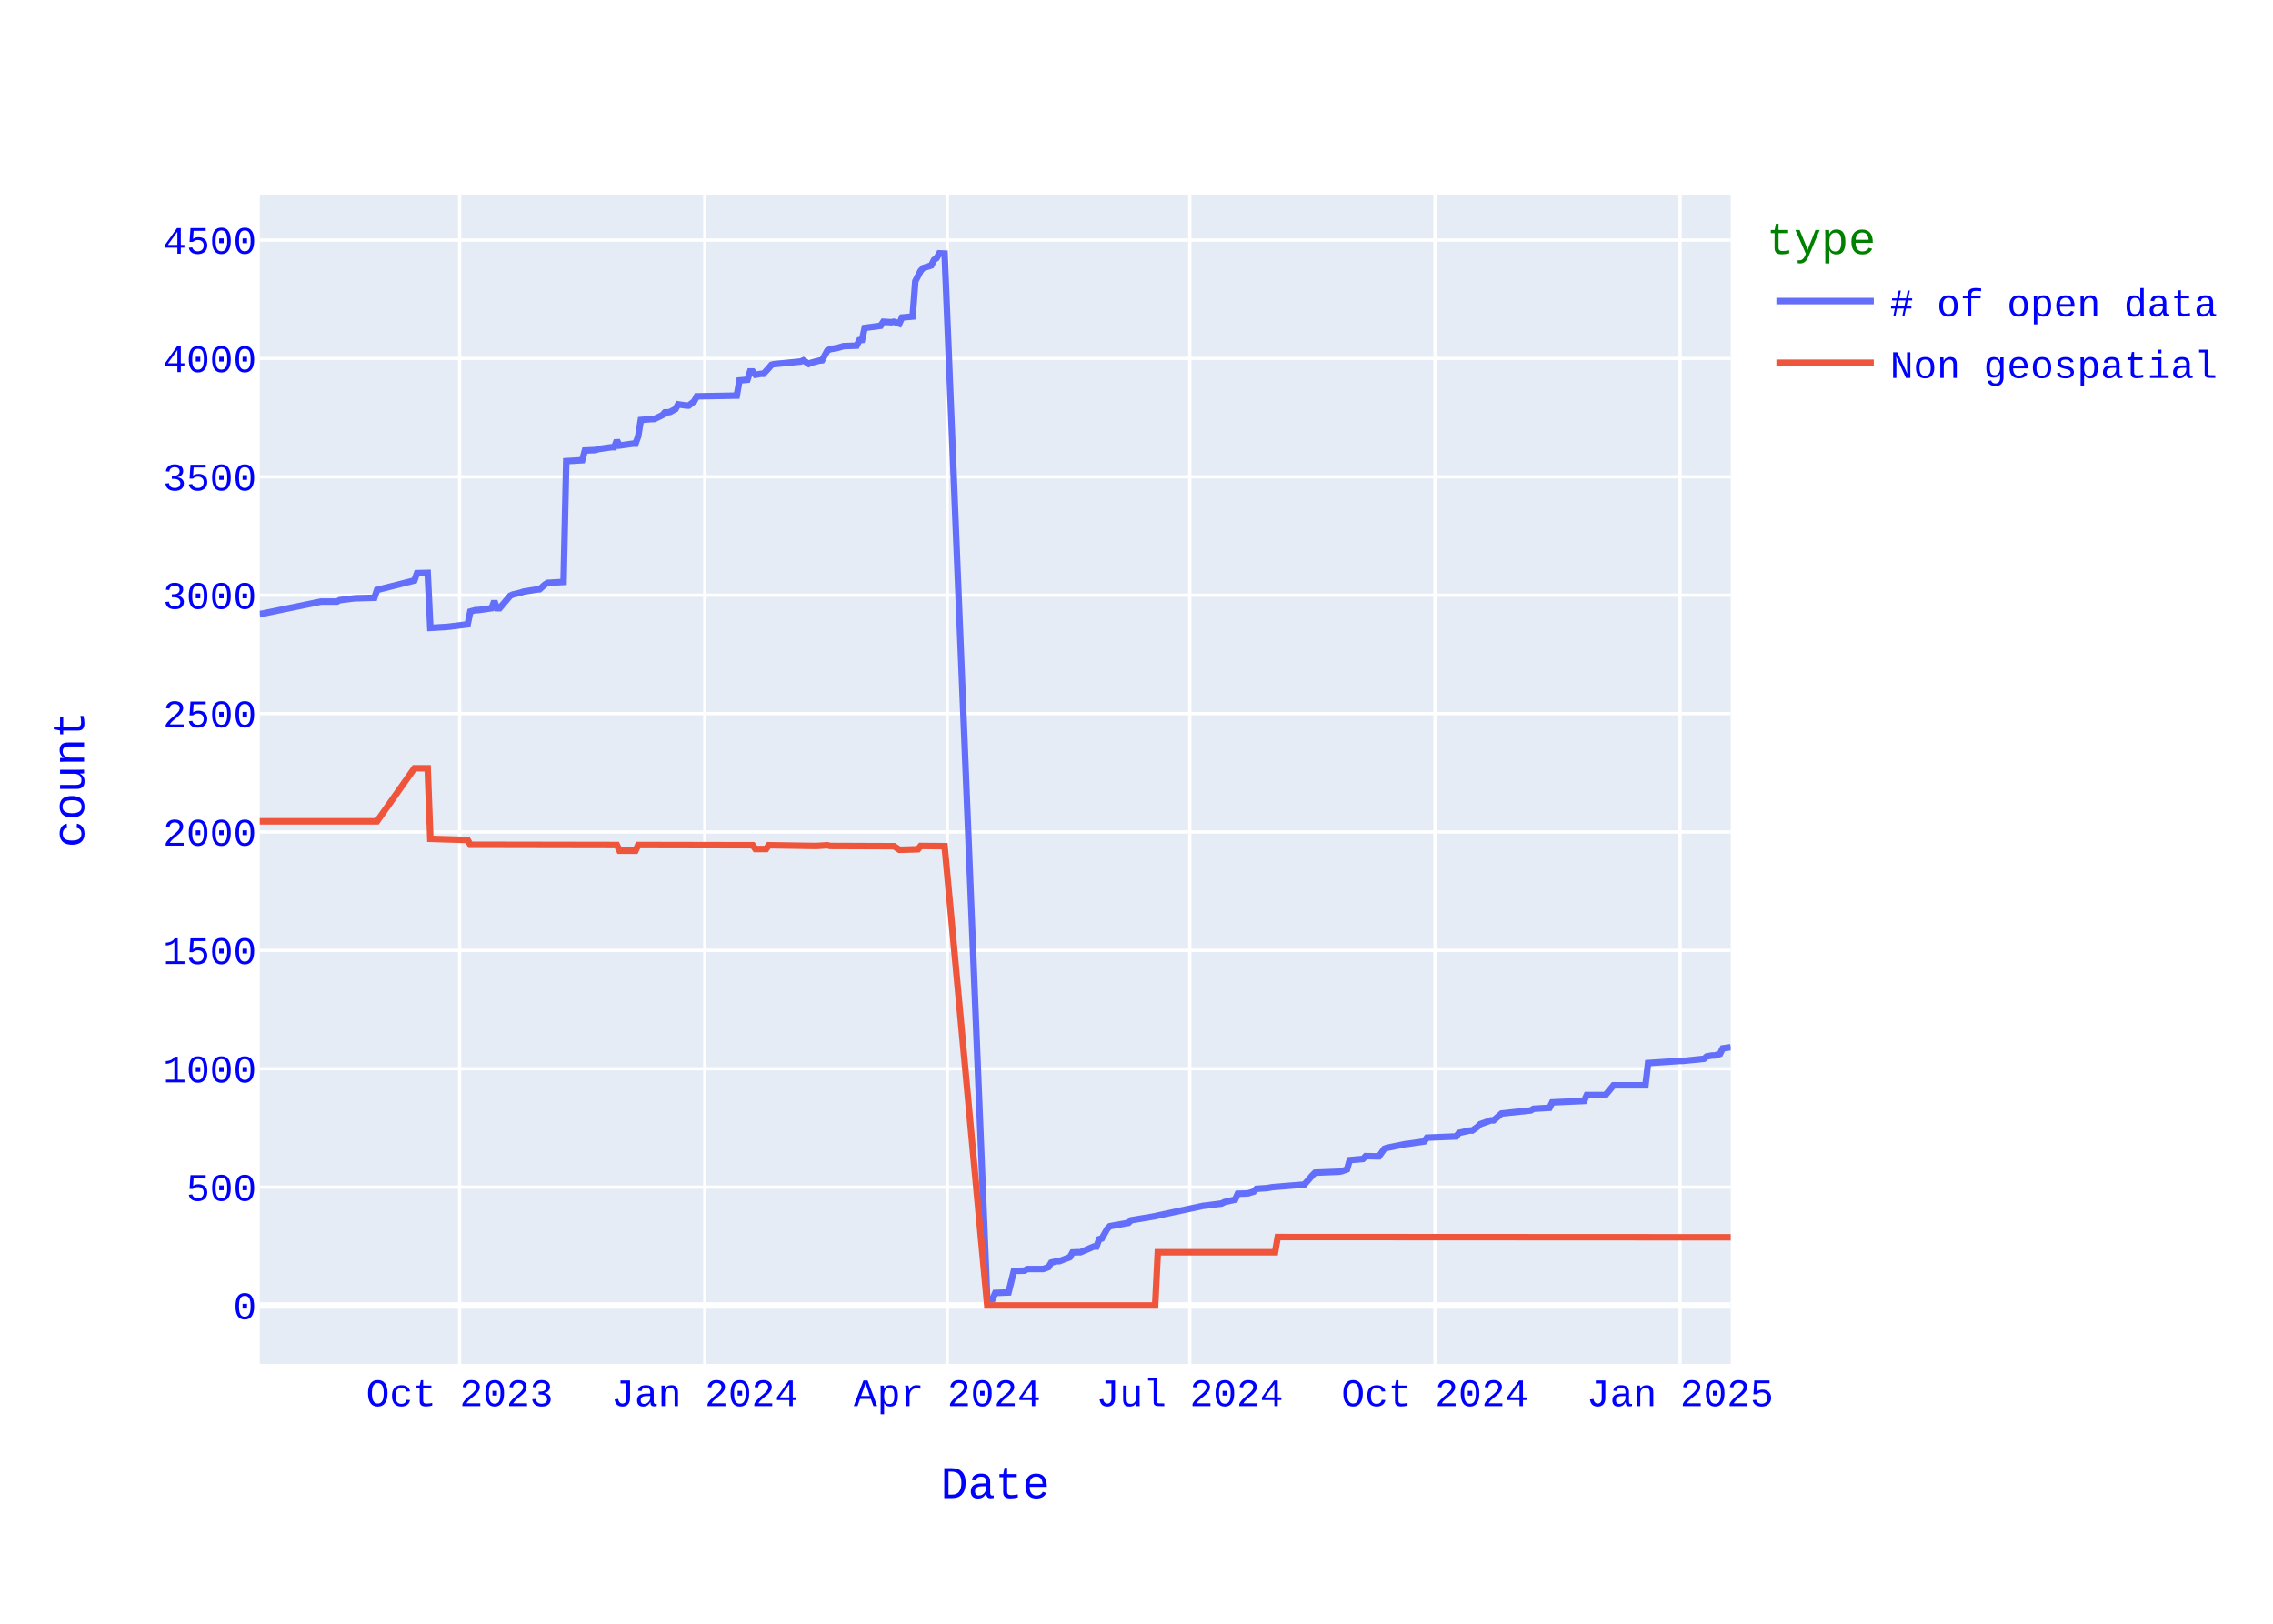
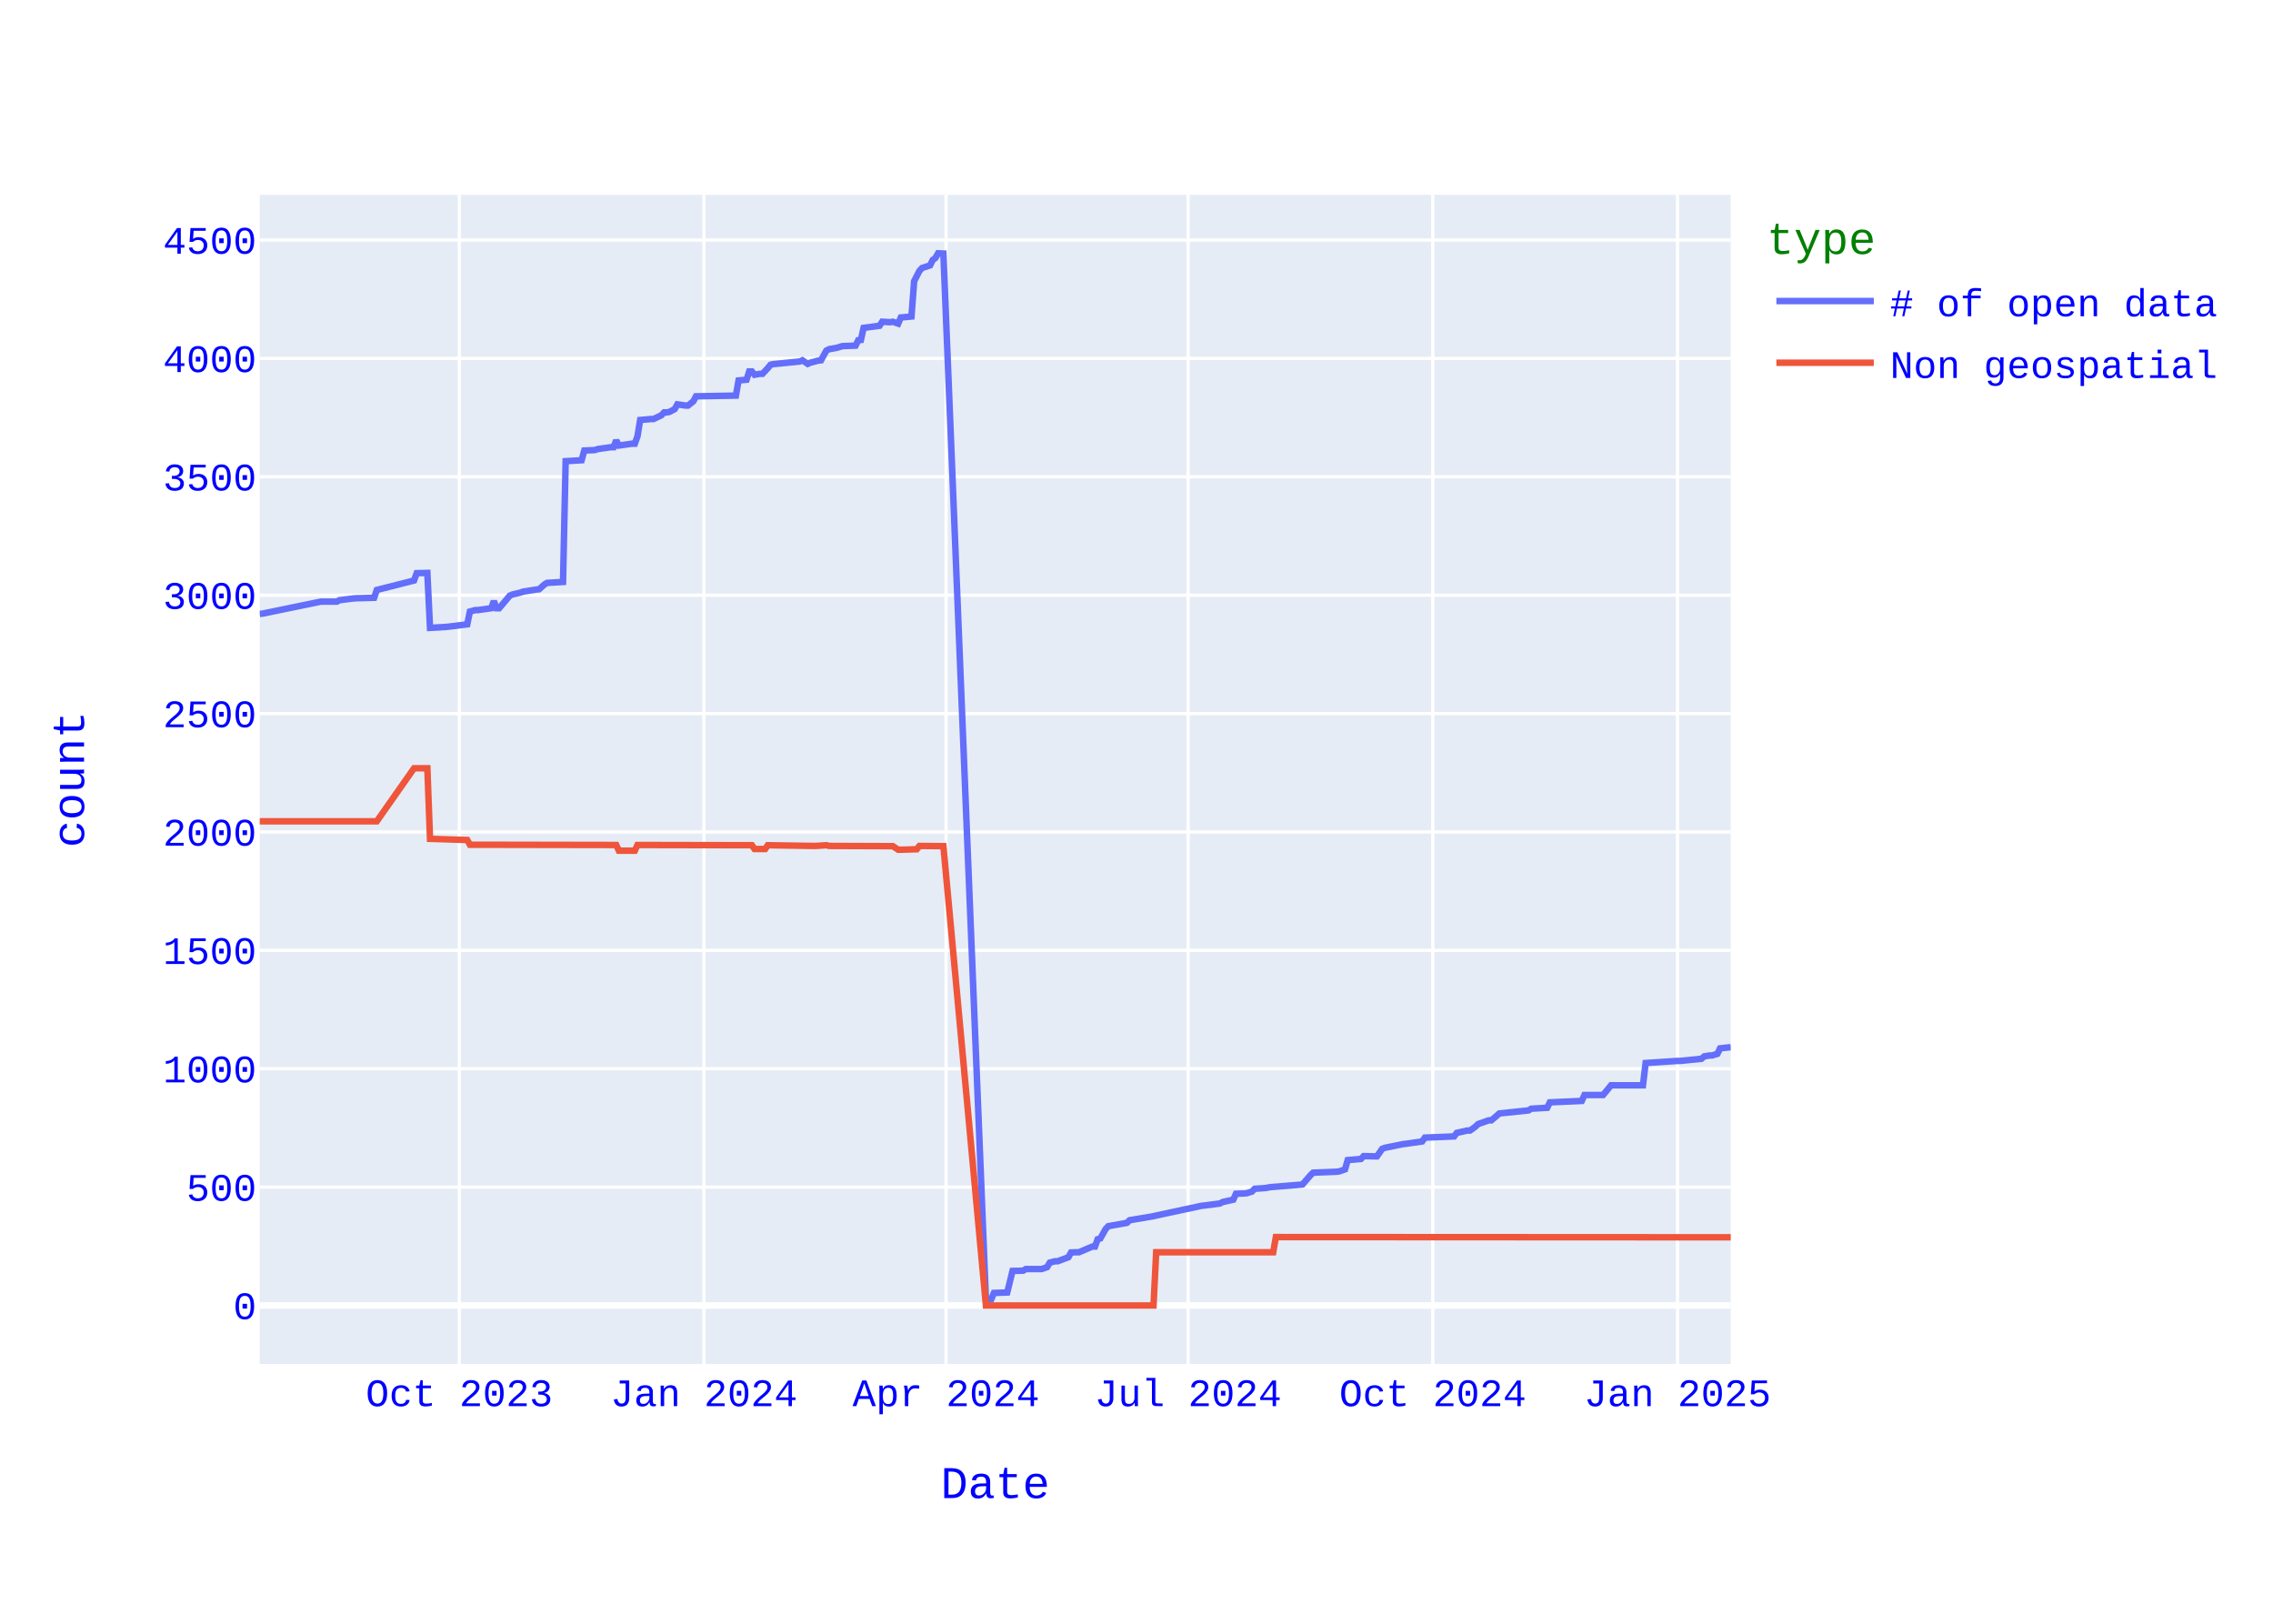
<svg xmlns="http://www.w3.org/2000/svg" class="main-svg" width="700" height="500" style="" viewBox="0 0 700 500">
  <rect x="0" y="0" width="700" height="500" style="fill: rgb(255, 255, 255); fill-opacity: 1;" />
-   <defs id="defs-2315f2">
+   <defs id="defs-8bbd08">
    <g class="clips">
-       <clipPath id="clip2315f2xyplot" class="plotclip">
+       <clipPath id="clip8bbd08xyplot" class="plotclip">
        <rect width="453" height="360" />
      </clipPath>
-       <clipPath class="axesclip" id="clip2315f2x">
+       <clipPath class="axesclip" id="clip8bbd08x">
        <rect x="80" y="0" width="453" height="500" />
      </clipPath>
-       <clipPath class="axesclip" id="clip2315f2y">
+       <clipPath class="axesclip" id="clip8bbd08y">
        <rect x="0" y="60" width="700" height="360" />
      </clipPath>
-       <clipPath class="axesclip" id="clip2315f2xy">
+       <clipPath class="axesclip" id="clip8bbd08xy">
        <rect x="80" y="60" width="453" height="360" />
      </clipPath>
    </g>
    <g class="gradients" />
    <g class="patterns" />
  </defs>
  <g class="bglayer">
    <rect class="bg" x="80" y="60" width="453" height="360" style="fill: rgb(229, 236, 246); fill-opacity: 1; stroke-width: 0;" />
  </g>
  <g class="layer-below">
    <g class="imagelayer" />
    <g class="shapelayer" />
  </g>
  <g class="cartesianlayer">
    <g class="subplot xy">
      <g class="layer-subplot">
        <g class="shapelayer" />
        <g class="imagelayer" />
      </g>
      <g class="minor-gridlayer">
        <g class="x" />
        <g class="y" />
      </g>
      <g class="gridlayer">
        <g class="x">
-           <path class="xgrid crisp" transform="translate(141.55,0)" d="M0,60v360" style="stroke: rgb(255, 255, 255); stroke-opacity: 1; stroke-width: 1px;" />
-           <path class="xgrid crisp" transform="translate(217.05,0)" d="M0,60v360" style="stroke: rgb(255, 255, 255); stroke-opacity: 1; stroke-width: 1px;" />
-           <path class="xgrid crisp" transform="translate(291.73,0)" d="M0,60v360" style="stroke: rgb(255, 255, 255); stroke-opacity: 1; stroke-width: 1px;" />
-           <path class="xgrid crisp" transform="translate(366.41,0)" d="M0,60v360" style="stroke: rgb(255, 255, 255); stroke-opacity: 1; stroke-width: 1px;" />
-           <path class="xgrid crisp" transform="translate(441.91,0)" d="M0,60v360" style="stroke: rgb(255, 255, 255); stroke-opacity: 1; stroke-width: 1px;" />
-           <path class="xgrid crisp" transform="translate(517.41,0)" d="M0,60v360" style="stroke: rgb(255, 255, 255); stroke-opacity: 1; stroke-width: 1px;" />
+           <path class="xgrid crisp" transform="translate(141.44,0)" d="M0,60v360" style="stroke: rgb(255, 255, 255); stroke-opacity: 1; stroke-width: 1px;" />
+           <path class="xgrid crisp" transform="translate(216.8,0)" d="M0,60v360" style="stroke: rgb(255, 255, 255); stroke-opacity: 1; stroke-width: 1px;" />
+           <path class="xgrid crisp" transform="translate(291.35,0)" d="M0,60v360" style="stroke: rgb(255, 255, 255); stroke-opacity: 1; stroke-width: 1px;" />
+           <path class="xgrid crisp" transform="translate(365.89,0)" d="M0,60v360" style="stroke: rgb(255, 255, 255); stroke-opacity: 1; stroke-width: 1px;" />
+           <path class="xgrid crisp" transform="translate(441.25,0)" d="M0,60v360" style="stroke: rgb(255, 255, 255); stroke-opacity: 1; stroke-width: 1px;" />
+           <path class="xgrid crisp" transform="translate(516.62,0)" d="M0,60v360" style="stroke: rgb(255, 255, 255); stroke-opacity: 1; stroke-width: 1px;" />
        </g>
        <g class="y">
          <path class="ygrid crisp" transform="translate(0,365.55)" d="M80,0h453" style="stroke: rgb(255, 255, 255); stroke-opacity: 1; stroke-width: 1px;" />
          <path class="ygrid crisp" transform="translate(0,329.09)" d="M80,0h453" style="stroke: rgb(255, 255, 255); stroke-opacity: 1; stroke-width: 1px;" />
          <path class="ygrid crisp" transform="translate(0,292.64)" d="M80,0h453" style="stroke: rgb(255, 255, 255); stroke-opacity: 1; stroke-width: 1px;" />
          <path class="ygrid crisp" transform="translate(0,256.19)" d="M80,0h453" style="stroke: rgb(255, 255, 255); stroke-opacity: 1; stroke-width: 1px;" />
          <path class="ygrid crisp" transform="translate(0,219.73)" d="M80,0h453" style="stroke: rgb(255, 255, 255); stroke-opacity: 1; stroke-width: 1px;" />
          <path class="ygrid crisp" transform="translate(0,183.28)" d="M80,0h453" style="stroke: rgb(255, 255, 255); stroke-opacity: 1; stroke-width: 1px;" />
          <path class="ygrid crisp" transform="translate(0,146.82)" d="M80,0h453" style="stroke: rgb(255, 255, 255); stroke-opacity: 1; stroke-width: 1px;" />
          <path class="ygrid crisp" transform="translate(0,110.37)" d="M80,0h453" style="stroke: rgb(255, 255, 255); stroke-opacity: 1; stroke-width: 1px;" />
          <path class="ygrid crisp" transform="translate(0,73.92)" d="M80,0h453" style="stroke: rgb(255, 255, 255); stroke-opacity: 1; stroke-width: 1px;" />
        </g>
      </g>
      <g class="zerolinelayer">
        <path class="yzl zl crisp" transform="translate(0,402)" d="M80,0h453" style="stroke: rgb(255, 255, 255); stroke-opacity: 1; stroke-width: 2px;" />
      </g>
      <path class="xlines-below" />
      <path class="ylines-below" />
      <g class="overlines-below" />
      <g class="xaxislayer-below" />
      <g class="yaxislayer-below" />
      <g class="overaxes-below" />
-       <g class="plot" transform="translate(80,60)" clip-path="url(#clip2315f2xyplot)">
+       <g class="plot" transform="translate(80,60)" clip-path="url(#clip8bbd08xyplot)">
        <g class="scatterlayer mlayer">
-           <g class="trace scatter trace32f260" style="stroke-miterlimit: 2; opacity: 1;">
+           <g class="trace scatter tracecd7703" style="stroke-miterlimit: 2; opacity: 1;">
            <g class="fills" />
            <g class="errorbars" />
            <g class="lines">
-               <path class="js-line" d="M453,262.46L450.54,262.82L449.72,264.5L448.08,265.01L447.26,265.01L445.61,265.3L444.79,266.03L438.23,266.69L437.41,266.69L427.56,267.34L426.74,274.2L416.89,274.2L416.07,275.22L414.43,277.19L413.61,277.19L408.68,277.19L407.86,279.01L398.02,279.45L397.2,281.12L392.27,281.41L391.45,281.92L382.42,282.87L381.6,283.6L379.96,284.99L379.14,284.99L375.86,286.15L375.04,286.95L373.4,288.12L372.58,288.12L369.29,288.85L368.47,289.94L359.45,290.31L358.62,291.48L353.7,292.2L352.88,292.28L347.14,293.44L346.32,293.74L344.67,296.07L343.85,296.07L340.57,296L339.75,296.87L335.65,297.23L334.83,300.08L333.18,300.66L332.36,300.81L324.98,301.1L324.16,301.9L321.7,304.74L320.88,304.82L311.85,305.55L310.21,305.84L306.92,306.06L306.1,306.93L304.46,307.44L303.64,307.51L301.18,307.59L300.36,309.41L297.08,310.14L296.26,310.58L291.33,311.23L290.51,311.31L276.56,314.3L275.74,314.51L268.35,315.75L267.53,316.56L261.79,317.58L260.97,318.45L259.33,321.37L258.51,321.59L257.68,323.85L256.86,323.85L252.76,325.6L251.94,325.6L250.3,325.67L249.48,327.13L246.2,328.37L245.38,328.37L243.73,328.8L242.91,330.19L241.27,330.77L240.45,330.77L236.35,330.77L235.53,331.28L232.24,331.36L230.6,337.99L226.5,338.14L225.68,340.1L224.04,340.18L210.91,18.07L209.27,18L208.45,19.46L207.63,20.04L206.8,21.72L204.34,22.52L203.52,23.4L201.88,26.6L201.06,37.47L197.78,37.76L196.96,39.65L195.32,39.07L194.49,39.22L192.03,39.07L191.21,40.31L186.29,40.97L185.47,44.68L184.65,44.76L183.83,46.43L179.72,46.58L178.08,47.09L175.62,47.53L174.8,47.96L173.16,50.95L172.34,51.03L169.88,51.68L169.05,52.05L167.41,50.95L166.59,51.32L159.21,52.05L158.39,52.12L157.57,52.34L156.74,53.36L155.1,55.11L154.28,55.11L152.64,55.4L151.82,54.38L151,54.38L150.18,56.93L147.72,57.15L146.9,61.82L134.59,62.04L133.77,63.57L132.13,64.88L131.3,64.88L128.84,64.51L128.02,65.97L126.38,66.85L125.56,66.99L124.74,66.99L123.92,67.87L121.46,69.04L120.64,69.04L117.35,69.33L116.53,74.36L115.71,76.62L114.89,76.62L110.79,77.2L109.97,75.6L109.15,77.71L108.33,77.71L104.22,78.29L103.4,78.59L100.12,78.73L99.3,81.72L94.38,82.01L93.55,119.2L88.63,119.49L87.81,120L86.17,121.46L85.35,121.53L81.24,122.18L80.42,122.48L77.96,123.06L77.14,123.42L73.86,127.29L73.04,127.29L72.22,125.1L71.4,127.29L67.29,127.87L66.47,127.87L64.83,128.31L64.01,132.25L58.27,132.97L57.45,133.05L52.52,133.34L51.7,116.42L48.42,116.5L47.6,118.76L36.11,121.67L35.29,124.08L29.54,124.23L28.72,124.3L24.62,124.81L23.8,125.25L18.88,125.25L0.82,128.96L0,129.04" style="vector-effect: none; fill: none; stroke: rgb(99, 110, 250); stroke-opacity: 1; stroke-width: 2px; opacity: 1;" />
+               <path class="js-line" d="M453,262.46L449.72,262.82L448.9,264.5L447.27,265.01L446.45,265.01L444.81,265.3L443.99,266.03L437.44,266.69L436.62,266.69L426.79,267.34L425.97,274.2L416.14,274.2L415.32,275.22L413.68,277.19L412.86,277.19L407.95,277.19L407.13,279.01L397.3,279.45L396.48,281.12L391.56,281.41L390.74,281.92L381.73,282.87L380.91,283.6L379.27,284.99L378.46,284.99L375.18,286.15L374.36,286.95L372.72,288.12L371.9,288.12L368.63,288.85L367.81,289.94L358.8,290.31L357.98,291.48L353.06,292.2L352.24,292.28L346.51,293.44L345.69,293.74L344.05,296.07L343.23,296.07L339.95,296L339.14,296.87L335.04,297.23L334.22,300.08L332.58,300.66L331.76,300.81L324.39,301.1L323.57,301.9L321.11,304.74L320.29,304.82L311.28,305.55L309.65,305.84L306.37,306.06L305.55,306.93L303.91,307.44L303.09,307.51L300.63,307.59L299.82,309.41L296.54,310.14L295.72,310.58L290.8,311.23L289.99,311.31L276.06,314.3L275.24,314.51L267.87,315.75L267.05,316.56L261.31,317.58L260.5,318.45L258.86,321.37L258.04,321.59L257.22,323.85L256.4,323.85L252.3,325.6L251.48,325.6L249.85,325.67L249.03,327.13L245.75,328.37L244.93,328.37L243.29,328.8L242.47,330.19L240.84,330.77L240.02,330.77L235.92,330.77L235.1,331.28L231.82,331.36L230.19,337.99L226.09,338.14L225.27,340.1L223.63,340.18L210.53,18.07L208.89,18L208.07,19.46L207.25,20.04L206.43,21.72L203.97,22.52L203.15,23.4L201.52,26.6L200.7,37.47L197.42,37.76L196.6,39.65L194.96,39.07L194.14,39.22L191.69,39.07L190.87,40.31L185.95,40.97L185.13,44.68L184.31,44.76L183.49,46.43L179.4,46.58L177.76,47.09L175.3,47.53L174.48,47.96L172.84,50.95L172.03,51.03L169.57,51.68L168.75,52.05L167.11,50.95L166.29,51.32L158.92,52.05L158.1,52.12L157.28,52.34L156.46,53.36L154.82,55.11L154,55.11L152.37,55.4L151.55,54.38L150.73,54.38L149.91,56.93L147.45,57.15L146.63,61.82L134.34,62.04L133.52,63.57L131.89,64.88L131.07,64.88L128.61,64.51L127.79,65.97L126.15,66.85L125.33,66.99L124.51,66.99L123.69,67.87L121.24,69.04L120.42,69.04L117.14,69.33L116.32,74.36L115.5,76.62L114.68,76.62L110.59,77.2L109.77,75.6L108.95,77.71L108.13,77.71L104.03,78.29L103.22,78.59L99.94,78.73L99.12,81.72L94.2,82.01L93.39,119.2L88.47,119.49L87.65,120L86.01,121.46L85.19,121.53L81.1,122.18L80.28,122.48L77.82,123.06L77,123.42L73.73,127.29L72.91,127.29L72.09,125.1L71.27,127.29L67.17,127.87L66.35,127.87L64.71,128.31L63.9,132.25L58.16,132.97L57.34,133.05L52.43,133.34L51.61,116.42L48.33,116.5L47.51,118.76L36.04,121.67L35.22,124.08L29.49,124.23L28.67,124.3L24.58,124.81L23.76,125.25L18.84,125.25L0.82,128.96L0,129.04" style="vector-effect: none; fill: none; stroke: rgb(99, 110, 250); stroke-opacity: 1; stroke-width: 2px; opacity: 1;" />
            </g>
            <g class="points" />
            <g class="text" />
          </g>
-           <g class="trace scatter trace11d2da" style="stroke-miterlimit: 2; opacity: 1;">
+           <g class="trace scatter trace4e70b4" style="stroke-miterlimit: 2; opacity: 1;">
            <g class="fills" />
            <g class="errorbars" />
            <g class="lines">
-               <path class="js-line" d="M453,321L313.49,320.93L312.67,325.6L276.56,325.6L275.74,342L224.04,342L210.91,200.56L203.52,200.49L202.7,201.51L197.78,201.65L196.96,201.65L195.32,200.56L194.49,200.56L175.62,200.49L174.8,200.27L171.52,200.49L170.7,200.49L156.74,200.27L155.92,201.43L152.64,201.43L151.82,200.27L116.53,200.2L115.71,201.95L110.79,201.95L109.97,200.2L64.83,200.12L64.01,198.66L52.52,198.3L51.7,176.57L47.6,176.57L36.11,192.9L0,192.9" style="vector-effect: none; fill: none; stroke: rgb(239, 85, 59); stroke-opacity: 1; stroke-width: 2px; opacity: 1;" />
+               <path class="js-line" d="M453,321L312.92,320.93L312.1,325.6L276.06,325.6L275.24,342L223.63,342L210.53,200.56L203.15,200.49L202.33,201.51L197.42,201.65L196.6,201.65L194.96,200.56L194.14,200.56L175.3,200.49L174.48,200.27L171.21,200.49L170.39,200.49L156.46,200.27L155.64,201.43L152.37,201.43L151.55,200.27L116.32,200.2L115.5,201.95L110.59,201.95L109.77,200.2L64.71,200.12L63.9,198.66L52.43,198.3L51.61,176.57L47.51,176.57L36.04,192.9L0,192.9" style="vector-effect: none; fill: none; stroke: rgb(239, 85, 59); stroke-opacity: 1; stroke-width: 2px; opacity: 1;" />
            </g>
            <g class="points" />
            <g class="text" />
          </g>
        </g>
      </g>
      <g class="overplot" />
      <path class="xlines-above crisp" d="M0,0" style="fill: none;" />
      <path class="ylines-above crisp" d="M0,0" style="fill: none;" />
      <g class="overlines-above" />
      <g class="xaxislayer-above">
        <g class="xtick">
-           <text text-anchor="middle" x="0" y="433" transform="translate(141.55,0)" style="font-family: 'Courier New'; font-size: 12px; fill: rgb(0, 0, 255); fill-opacity: 1; white-space: pre; opacity: 1;">Oct 2023</text>
-         </g>
-         <g class="xtick">
-           <text text-anchor="middle" x="0" y="433" style="font-family: 'Courier New'; font-size: 12px; fill: rgb(0, 0, 255); fill-opacity: 1; white-space: pre; opacity: 1;" transform="translate(217.05,0)">Jan 2024</text>
-         </g>
-         <g class="xtick">
-           <text text-anchor="middle" x="0" y="433" style="font-family: 'Courier New'; font-size: 12px; fill: rgb(0, 0, 255); fill-opacity: 1; white-space: pre; opacity: 1;" transform="translate(291.73,0)">Apr 2024</text>
-         </g>
-         <g class="xtick">
-           <text text-anchor="middle" x="0" y="433" style="font-family: 'Courier New'; font-size: 12px; fill: rgb(0, 0, 255); fill-opacity: 1; white-space: pre; opacity: 1;" transform="translate(366.41,0)">Jul 2024</text>
-         </g>
-         <g class="xtick">
-           <text text-anchor="middle" x="0" y="433" style="font-family: 'Courier New'; font-size: 12px; fill: rgb(0, 0, 255); fill-opacity: 1; white-space: pre; opacity: 1;" transform="translate(441.91,0)">Oct 2024</text>
-         </g>
-         <g class="xtick">
-           <text text-anchor="middle" x="0" y="433" style="font-family: 'Courier New'; font-size: 12px; fill: rgb(0, 0, 255); fill-opacity: 1; white-space: pre; opacity: 1;" transform="translate(517.41,0)">Jan 2025</text>
+           <text text-anchor="middle" x="0" y="433" transform="translate(141.44,0)" style="font-family: 'Courier New'; font-size: 12px; fill: rgb(0, 0, 255); fill-opacity: 1; white-space: pre; opacity: 1;">Oct 2023</text>
+         </g>
+         <g class="xtick">
+           <text text-anchor="middle" x="0" y="433" style="font-family: 'Courier New'; font-size: 12px; fill: rgb(0, 0, 255); fill-opacity: 1; white-space: pre; opacity: 1;" transform="translate(216.8,0)">Jan 2024</text>
+         </g>
+         <g class="xtick">
+           <text text-anchor="middle" x="0" y="433" style="font-family: 'Courier New'; font-size: 12px; fill: rgb(0, 0, 255); fill-opacity: 1; white-space: pre; opacity: 1;" transform="translate(291.35,0)">Apr 2024</text>
+         </g>
+         <g class="xtick">
+           <text text-anchor="middle" x="0" y="433" style="font-family: 'Courier New'; font-size: 12px; fill: rgb(0, 0, 255); fill-opacity: 1; white-space: pre; opacity: 1;" transform="translate(365.89,0)">Jul 2024</text>
+         </g>
+         <g class="xtick">
+           <text text-anchor="middle" x="0" y="433" style="font-family: 'Courier New'; font-size: 12px; fill: rgb(0, 0, 255); fill-opacity: 1; white-space: pre; opacity: 1;" transform="translate(441.25,0)">Oct 2024</text>
+         </g>
+         <g class="xtick">
+           <text text-anchor="middle" x="0" y="433" style="font-family: 'Courier New'; font-size: 12px; fill: rgb(0, 0, 255); fill-opacity: 1; white-space: pre; opacity: 1;" transform="translate(516.62,0)">Jan 2025</text>
        </g>
      </g>
      <g class="yaxislayer-above">
        <g class="ytick">
          <text text-anchor="end" x="79" y="4.2" transform="translate(0,402)" style="font-family: 'Courier New'; font-size: 12px; fill: rgb(0, 0, 255); fill-opacity: 1; white-space: pre; opacity: 1;">0</text>
        </g>
        <g class="ytick">
          <text text-anchor="end" x="79" y="4.2" style="font-family: 'Courier New'; font-size: 12px; fill: rgb(0, 0, 255); fill-opacity: 1; white-space: pre; opacity: 1;" transform="translate(0,365.55)">500</text>
        </g>
        <g class="ytick">
          <text text-anchor="end" x="79" y="4.2" style="font-family: 'Courier New'; font-size: 12px; fill: rgb(0, 0, 255); fill-opacity: 1; white-space: pre; opacity: 1;" transform="translate(0,329.09)">1000</text>
        </g>
        <g class="ytick">
          <text text-anchor="end" x="79" y="4.2" style="font-family: 'Courier New'; font-size: 12px; fill: rgb(0, 0, 255); fill-opacity: 1; white-space: pre; opacity: 1;" transform="translate(0,292.64)">1500</text>
        </g>
        <g class="ytick">
          <text text-anchor="end" x="79" y="4.2" style="font-family: 'Courier New'; font-size: 12px; fill: rgb(0, 0, 255); fill-opacity: 1; white-space: pre; opacity: 1;" transform="translate(0,256.19)">2000</text>
        </g>
        <g class="ytick">
          <text text-anchor="end" x="79" y="4.2" style="font-family: 'Courier New'; font-size: 12px; fill: rgb(0, 0, 255); fill-opacity: 1; white-space: pre; opacity: 1;" transform="translate(0,219.73)">2500</text>
        </g>
        <g class="ytick">
          <text text-anchor="end" x="79" y="4.2" style="font-family: 'Courier New'; font-size: 12px; fill: rgb(0, 0, 255); fill-opacity: 1; white-space: pre; opacity: 1;" transform="translate(0,183.28)">3000</text>
        </g>
        <g class="ytick">
          <text text-anchor="end" x="79" y="4.2" style="font-family: 'Courier New'; font-size: 12px; fill: rgb(0, 0, 255); fill-opacity: 1; white-space: pre; opacity: 1;" transform="translate(0,146.82)">3500</text>
        </g>
        <g class="ytick">
          <text text-anchor="end" x="79" y="4.2" style="font-family: 'Courier New'; font-size: 12px; fill: rgb(0, 0, 255); fill-opacity: 1; white-space: pre; opacity: 1;" transform="translate(0,110.37)">4000</text>
        </g>
        <g class="ytick">
          <text text-anchor="end" x="79" y="4.2" style="font-family: 'Courier New'; font-size: 12px; fill: rgb(0, 0, 255); fill-opacity: 1; white-space: pre; opacity: 1;" transform="translate(0,73.92)">4500</text>
        </g>
      </g>
      <g class="overaxes-above" />
    </g>
  </g>
  <g class="polarlayer" />
  <g class="smithlayer" />
  <g class="ternarylayer" />
  <g class="geolayer" />
  <g class="funnelarealayer" />
  <g class="pielayer" />
  <g class="iciclelayer" />
  <g class="treemaplayer" />
  <g class="sunburstlayer" />
  <g class="glimages" />
-   <defs id="topdefs-2315f2">
+   <defs id="topdefs-8bbd08">
    <g class="clips" />
-     <clipPath id="legend2315f2">
+     <clipPath id="legend8bbd08">
      <rect width="146" height="67" x="0" y="0" />
    </clipPath>
  </defs>
  <g class="layer-above">
    <g class="imagelayer" />
    <g class="shapelayer" />
  </g>
  <g class="infolayer">
    <g class="legend" pointer-events="all" transform="translate(542.06,60)">
      <rect class="bg" shape-rendering="crispEdges" style="stroke: rgb(68, 68, 68); stroke-opacity: 1; fill: rgb(255, 255, 255); fill-opacity: 1; stroke-width: 0px;" width="146" height="67" x="0" y="0" />
-       <g class="scrollbox" transform="" clip-path="url(#legend2315f2)">
+       <g class="scrollbox" transform="" clip-path="url(#legend8bbd08)">
        <text class="legendtitletext" text-anchor="start" x="2" y="18.2" style="font-family: 'Courier New'; font-size: 14px; fill: rgb(0, 128, 0); fill-opacity: 1; white-space: pre;">type</text>
        <g class="groups" transform="">
          <g class="traces" transform="translate(0,32.7)" style="opacity: 1;">
            <text class="legendtext" text-anchor="start" x="40" y="4.68" style="font-family: 'Courier New'; font-size: 12px; fill: rgb(0, 0, 255); fill-opacity: 1; white-space: pre;"># of open data</text>
            <g class="layers" style="opacity: 1;">
              <g class="legendfill" />
              <g class="legendlines">
                <path class="js-line" d="M5,0h30" style="fill: none; stroke: rgb(99, 110, 250); stroke-opacity: 1; stroke-width: 2px;" />
              </g>
              <g class="legendsymbols">
                <g class="legendpoints" />
              </g>
            </g>
            <rect class="legendtoggle" x="0" y="-9.5" width="140.828" height="19" style="fill: rgb(0, 0, 0); fill-opacity: 0;" />
          </g>
        </g>
        <g class="groups" transform="">
          <g class="traces" transform="translate(0,51.7)" style="opacity: 1;">
            <text class="legendtext" text-anchor="start" x="40" y="4.68" style="font-family: 'Courier New'; font-size: 12px; fill: rgb(0, 0, 255); fill-opacity: 1; white-space: pre;">Non geospatial</text>
            <g class="layers" style="opacity: 1;">
              <g class="legendfill" />
              <g class="legendlines">
                <path class="js-line" d="M5,0h30" style="fill: none; stroke: rgb(239, 85, 59); stroke-opacity: 1; stroke-width: 2px;" />
              </g>
              <g class="legendsymbols">
                <g class="legendpoints" />
              </g>
            </g>
            <rect class="legendtoggle" x="0" y="-9.5" width="140.828" height="19" style="fill: rgb(0, 0, 0); fill-opacity: 0;" />
          </g>
        </g>
      </g>
      <rect class="scrollbar" rx="20" ry="3" width="0" height="0" style="fill: rgb(128, 139, 164); fill-opacity: 1;" x="0" y="0" />
    </g>
    <g class="g-gtitle" />
    <g class="g-xtitle">
      <text class="xtitle" x="306.5" y="461.3" text-anchor="middle" style="font-family: 'Courier New'; font-size: 14px; fill: rgb(0, 0, 255); opacity: 1; font-weight: normal; white-space: pre;">Date</text>
    </g>
    <g class="g-ytitle">
      <text class="ytitle" transform="rotate(-90,25.8875,240)" x="25.888" y="240" text-anchor="middle" style="font-family: 'Courier New'; font-size: 14px; fill: rgb(0, 0, 255); opacity: 1; font-weight: normal; white-space: pre;">count</text>
    </g>
  </g>
</svg>
